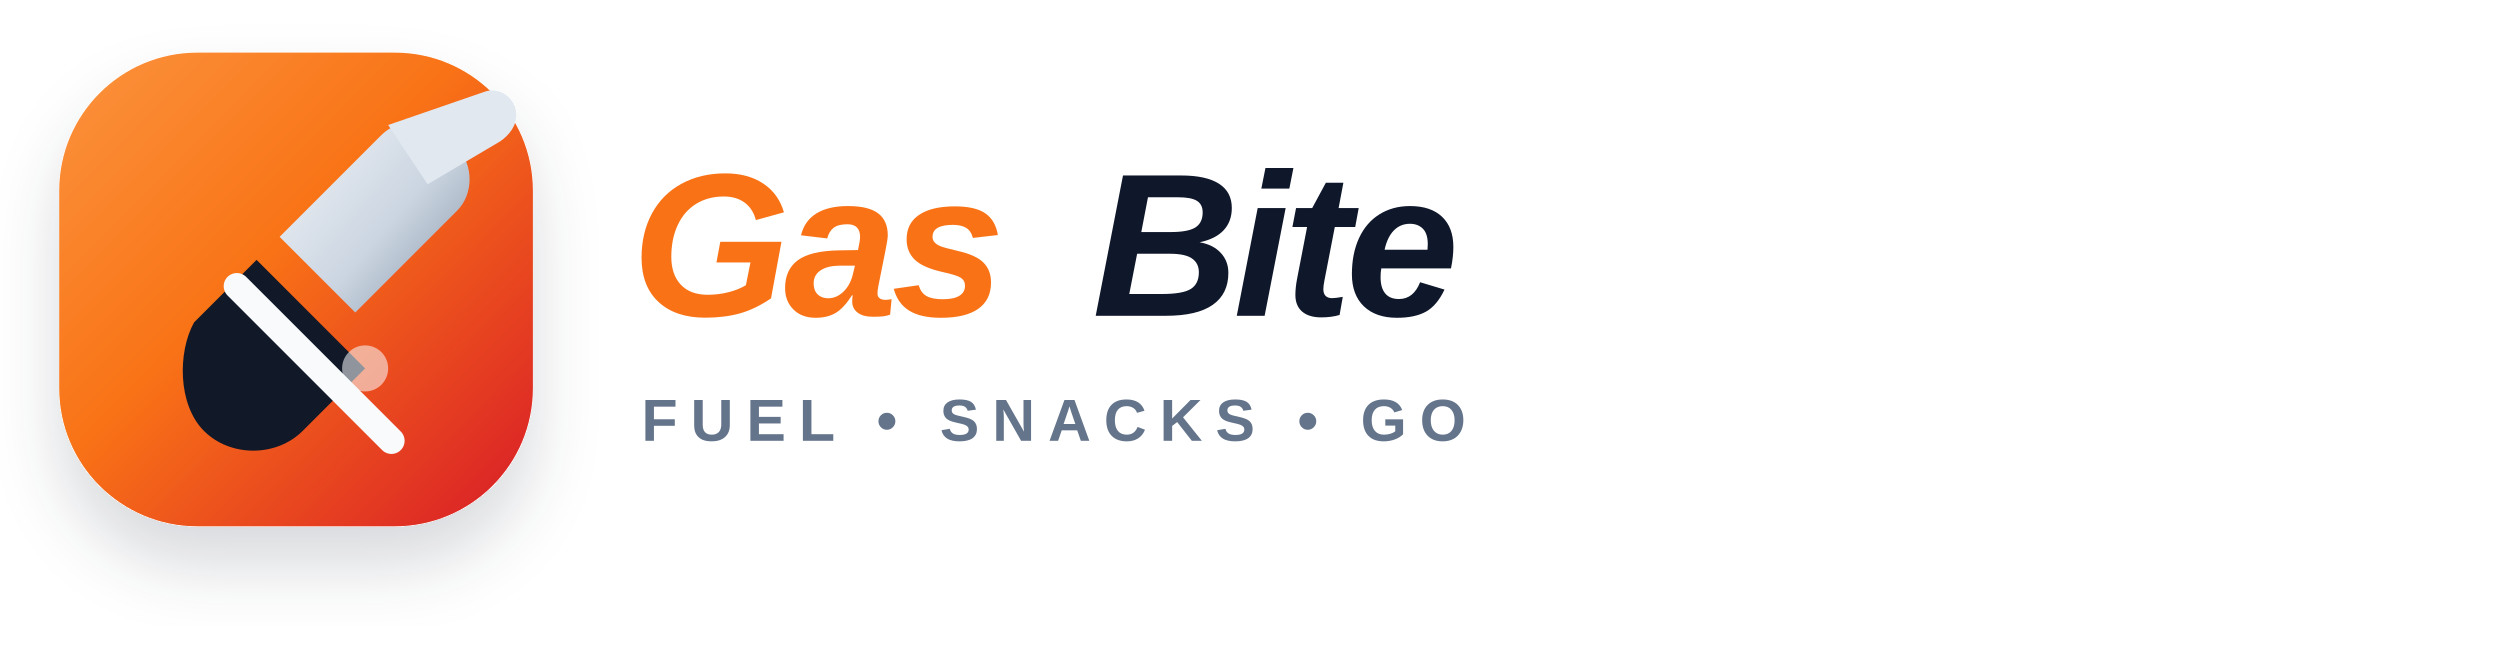
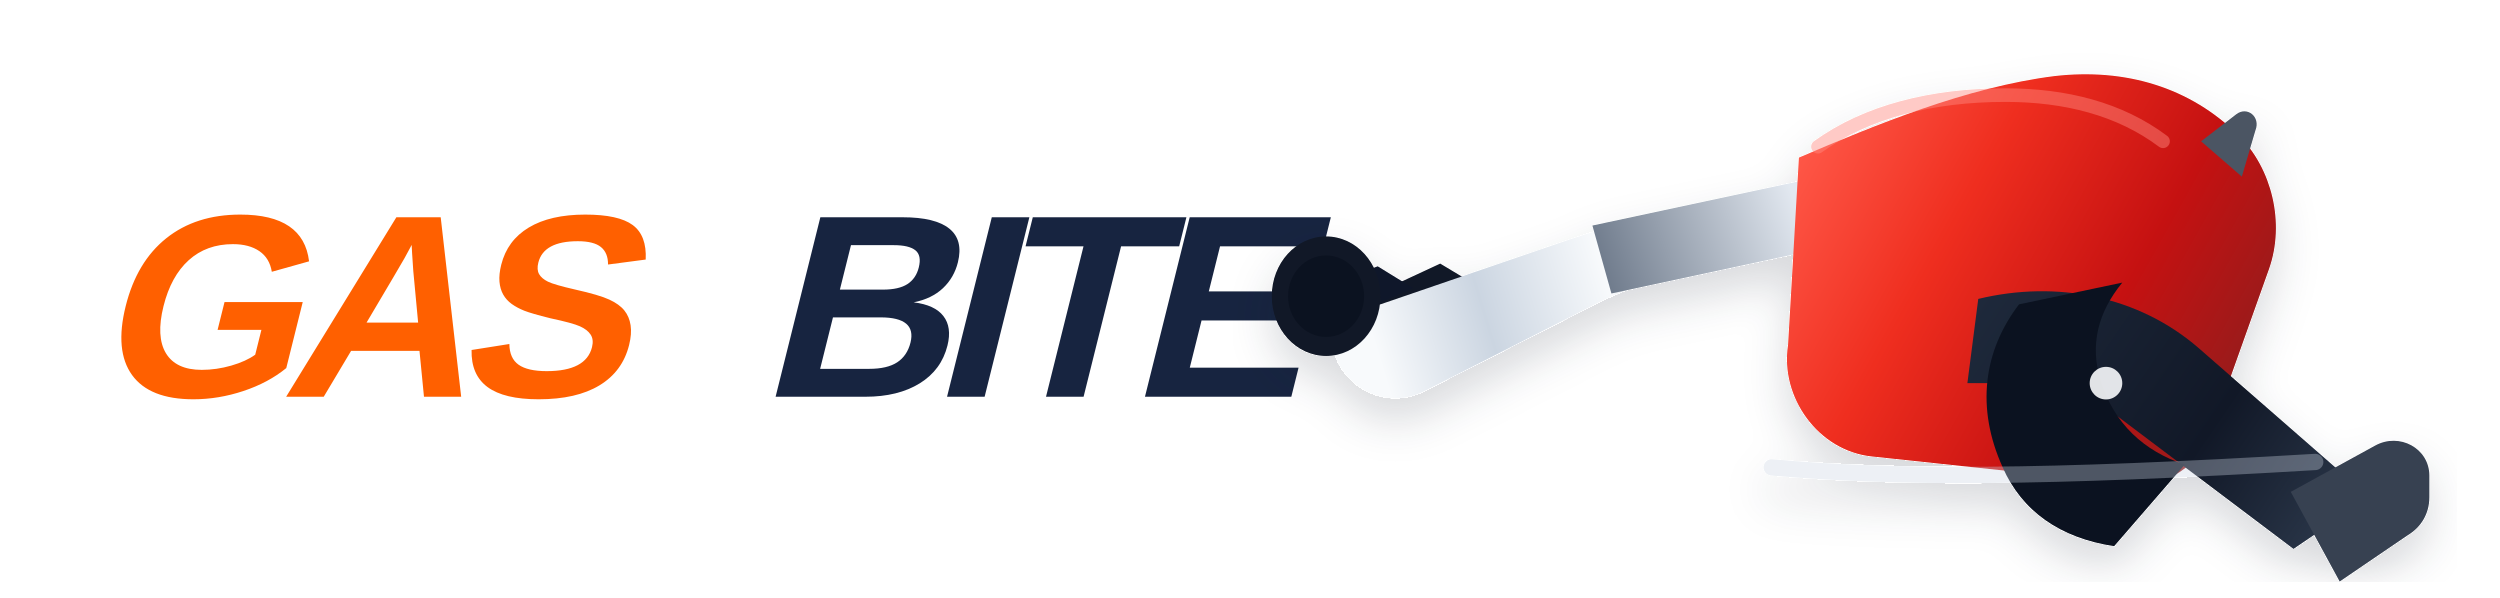
- <svg xmlns="http://www.w3.org/2000/svg" width="760" height="200" viewBox="0 0 760 200" fill="none">
+ <svg xmlns="http://www.w3.org/2000/svg" width="920" height="220" viewBox="0 0 920 220" fill="none">
  <defs>
-     <linearGradient id="gasbiteBadge" x1="22" y1="18" x2="154" y2="148" gradientUnits="userSpaceOnUse">
-       <stop stop-color="#FB923C" />
-       <stop offset="0.45" stop-color="#F97316" />
-       <stop offset="1" stop-color="#DC2626" />
-     </linearGradient>
-     <linearGradient id="gasbiteMetal" x1="70" y1="44" x2="150" y2="112" gradientUnits="userSpaceOnUse">
+     <linearGradient id="metalMain" x1="462" y1="94" x2="587" y2="56" gradientUnits="userSpaceOnUse">
      <stop stop-color="#F8FAFC" />
-       <stop offset="0.5" stop-color="#CBD5E1" />
+       <stop offset="0.32" stop-color="#CBD5E1" />
+       <stop offset="0.68" stop-color="#F8FAFC" />
      <stop offset="1" stop-color="#64748B" />
    </linearGradient>
-     <filter id="softShadow" x="0" y="0" width="190" height="190" filterUnits="userSpaceOnUse" color-interpolation-filters="sRGB">
+     <linearGradient id="metalDark" x1="520" y1="78" x2="616" y2="44" gradientUnits="userSpaceOnUse">
+       <stop stop-color="#475569" />
+       <stop offset="1" stop-color="#E2E8F0" />
+     </linearGradient>
+     <linearGradient id="redBody" x1="642" y1="28" x2="801" y2="117" gradientUnits="userSpaceOnUse">
+       <stop stop-color="#FF5848" />
+       <stop offset="0.35" stop-color="#EF2E1F" />
+       <stop offset="0.72" stop-color="#C51111" />
+       <stop offset="1" stop-color="#991B1B" />
+     </linearGradient>
+     <linearGradient id="handleDark" x1="704" y1="96" x2="850" y2="196" gradientUnits="userSpaceOnUse">
+       <stop stop-color="#1E293B" />
+       <stop offset="0.55" stop-color="#111827" />
+       <stop offset="1" stop-color="#334155" />
+     </linearGradient>
+     <filter id="logoShadow" x="420" y="8" width="450" height="206" filterUnits="userSpaceOnUse" color-interpolation-filters="sRGB">
      <feFlood flood-opacity="0" result="BackgroundImageFix" />
      <feColorMatrix in="SourceAlpha" type="matrix" values="0 0 0 0 0 0 0 0 0 0 0 0 0 0 0 0 0 0 127 0" result="hardAlpha" />
-       <feOffset dy="12" />
-       <feGaussianBlur stdDeviation="10" />
+       <feOffset dy="8" />
+       <feGaussianBlur stdDeviation="8" />
      <feComposite in2="hardAlpha" operator="out" />
      <feColorMatrix type="matrix" values="0 0 0 0 0.059 0 0 0 0 0.094 0 0 0 0 0.169 0 0 0 0.16 0" />
      <feBlend mode="normal" in2="BackgroundImageFix" result="effect1_dropShadow_0_1" />
      <feBlend mode="normal" in="SourceGraphic" in2="effect1_dropShadow_0_1" result="shape" />
    </filter>
  </defs>
-   <g filter="url(#softShadow)">
-     <rect x="18" y="16" width="144" height="144" rx="42" fill="url(#gasbiteBadge)" />
-     <path d="M59 98L78 79L111 112L92 131C84 139 70 139 62 131C54 123 54 107 59 98Z" fill="#111827" />
-     <path d="M85 72L116 41C121 36 130 36 135 41L139 45C144 50 144 59 139 64L108 95L85 72Z" fill="url(#gasbiteMetal)" />
-     <path d="M118 38L147 28C152 26 157 30 157 35C157 38 155 41 152 43L130 56L118 38Z" fill="#E2E8F0" />
-     <path d="M72 87L119 134" stroke="#F8FAFC" stroke-width="8" stroke-linecap="round" />
-     <circle cx="111" cy="112" r="7" fill="#F8FAFC" fill-opacity="0.55" />
+   <g transform="translate(34 0)">
+     <g transform="translate(0 146) skewX(-14)">
+       <text x="0" y="0" fill="#FF6000" font-family="Arial Black, Arial, sans-serif" font-size="96" font-weight="900" letter-spacing="-0.06em">GAS</text>
+       <text x="245" y="0" fill="#172440" font-family="Arial Black, Arial, sans-serif" font-size="96" font-weight="900" letter-spacing="-0.065em">BITE</text>
+     </g>
+     <g filter="url(#logoShadow)">
+       <path d="M468 110L496 97L516 109L472 127C460 132 447 124 447 111C447 100 458 94 468 99L475 102L468 110Z" fill="#111827" />
+       <path d="M474 112L544 88C559 83 574 79 589 76L620 69L623 93L590 99C576 102 562 107 549 114L490 144C474 152 456 140 456 123C456 118 460 114 464 113L474 112Z" fill="url(#metalMain)" />
+       <path d="M454 105L473 98L486 106L455 120C447 124 437 118 437 109C437 104 441 100 446 100L454 105Z" fill="#0F172A" />
+       <path d="M552 83L622 68C636 65 650 62 663 58L674 82C659 87 644 90 629 93L559 108L552 83Z" fill="url(#metalDark)" />
+       <ellipse cx="454" cy="109" rx="20" ry="22" fill="#111827" />
+       <ellipse cx="454" cy="109" rx="14" ry="15" fill="#0B1220" />
+       <path d="M628 58C656 46 690 32 722 28C748 25 772 32 790 50C802 62 807 82 801 99L780 158C776 171 763 180 749 178L655 168C635 166 621 146 624 127L628 58Z" fill="url(#redBody)" />
+       <path d="M635 54C653 41 677 35 704 35C726 35 746 40 762 52" stroke="#FF8A80" stroke-width="5" stroke-linecap="round" opacity="0.45" />
+       <path d="M694 110C723 103 753 109 775 128L838 183L810 202L741 150C733 144 723 141 713 141H690L694 110Z" fill="url(#handleDark)" />
+       <path d="M709 112C696 129 693 150 703 172C710 188 724 198 744 201L770 171C755 166 744 156 739 140C735 127 738 115 747 104L709 112Z" fill="#0B1220" />
+       <path d="M809 181L840 164C849 159 860 165 860 175V183C860 189 857 194 852 197L827 214L809 181Z" fill="#374151" />
+       <path d="M776 52L789 42C793 39 798 43 796 48L791 65L776 52Z" fill="#4B5563" />
+       <circle cx="741" cy="141" r="6" fill="#F8FAFC" fill-opacity="0.9" />
+       <path d="M618 172C663 176 718 176 818 170" stroke="#CBD5E1" stroke-width="6" stroke-linecap="round" opacity="0.35" />
+     </g>
  </g>
-   <text x="192" y="96" fill="#F97316" font-family="Segoe UI, Arial, sans-serif" font-size="62" font-style="italic" font-weight="800" letter-spacing="-0.03em">Gas</text>
-   <text x="332" y="96" fill="#0F172A" font-family="Segoe UI, Arial, sans-serif" font-size="62" font-style="italic" font-weight="800" letter-spacing="-0.03em">Bite</text>
-   <text x="195" y="134" fill="#64748B" font-family="Segoe UI, Arial, sans-serif" font-size="18" font-weight="700" letter-spacing="0.22em">FUEL • SNACKS • GO</text>
</svg>
